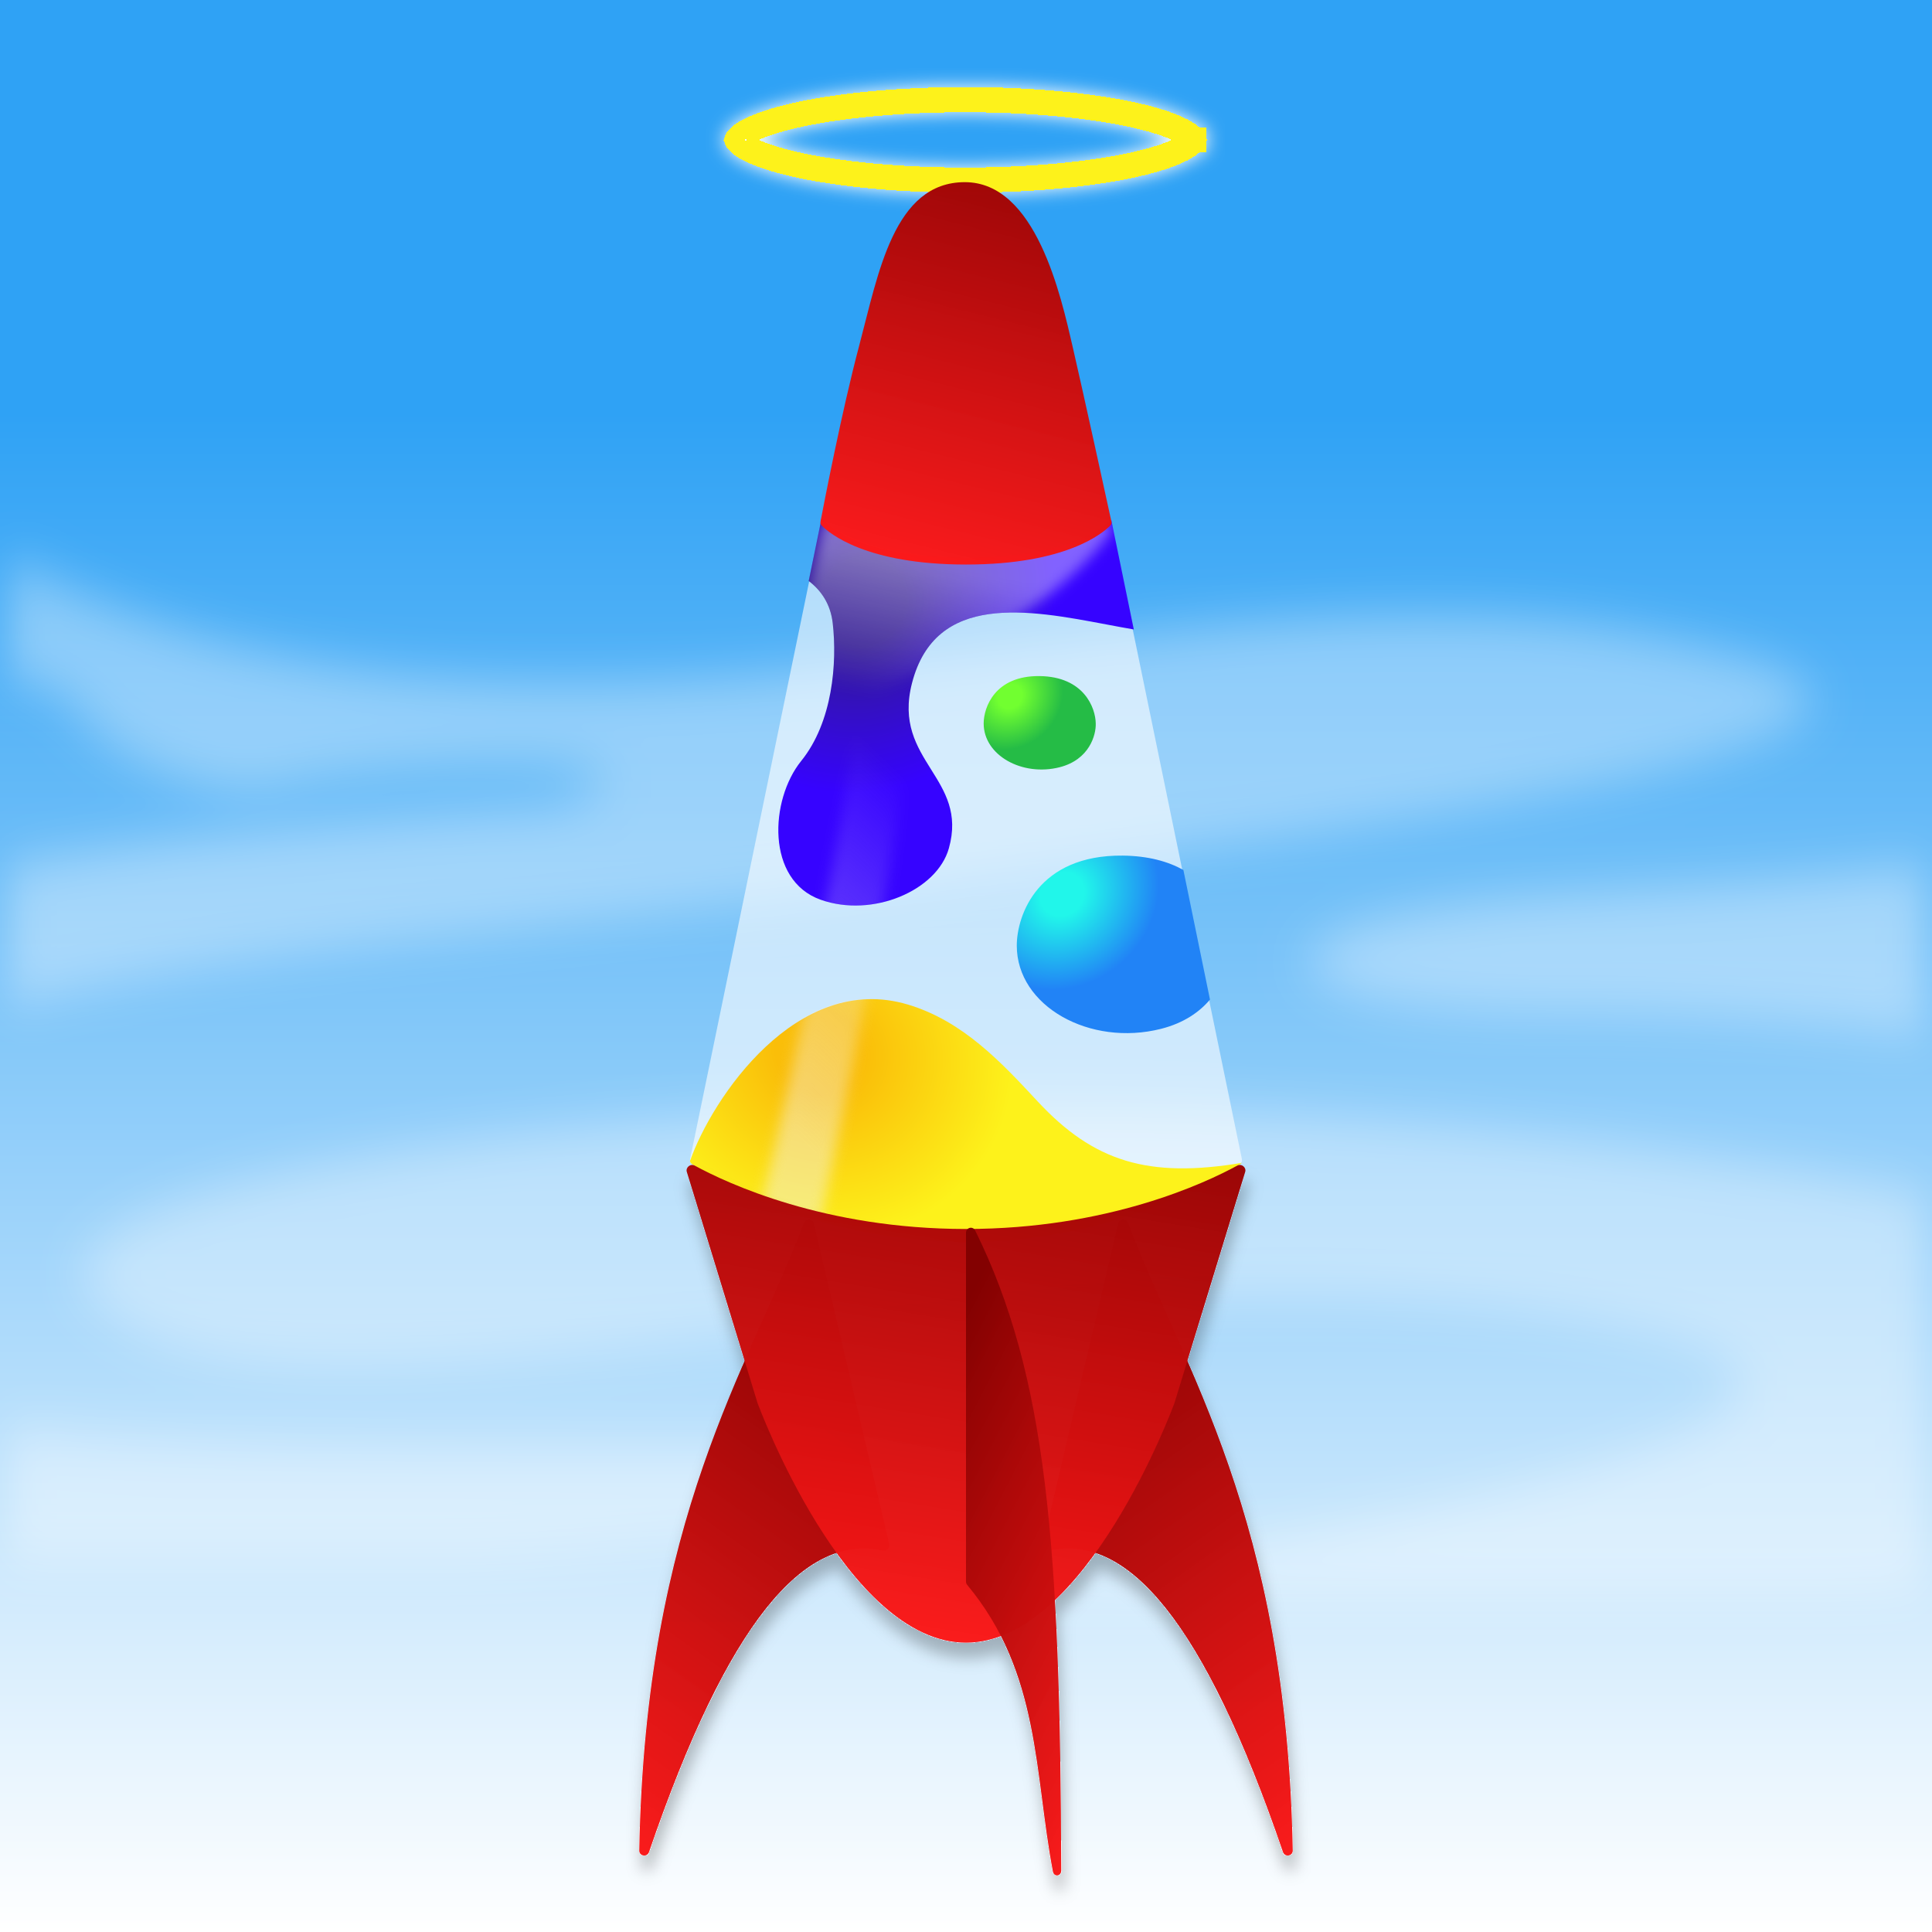
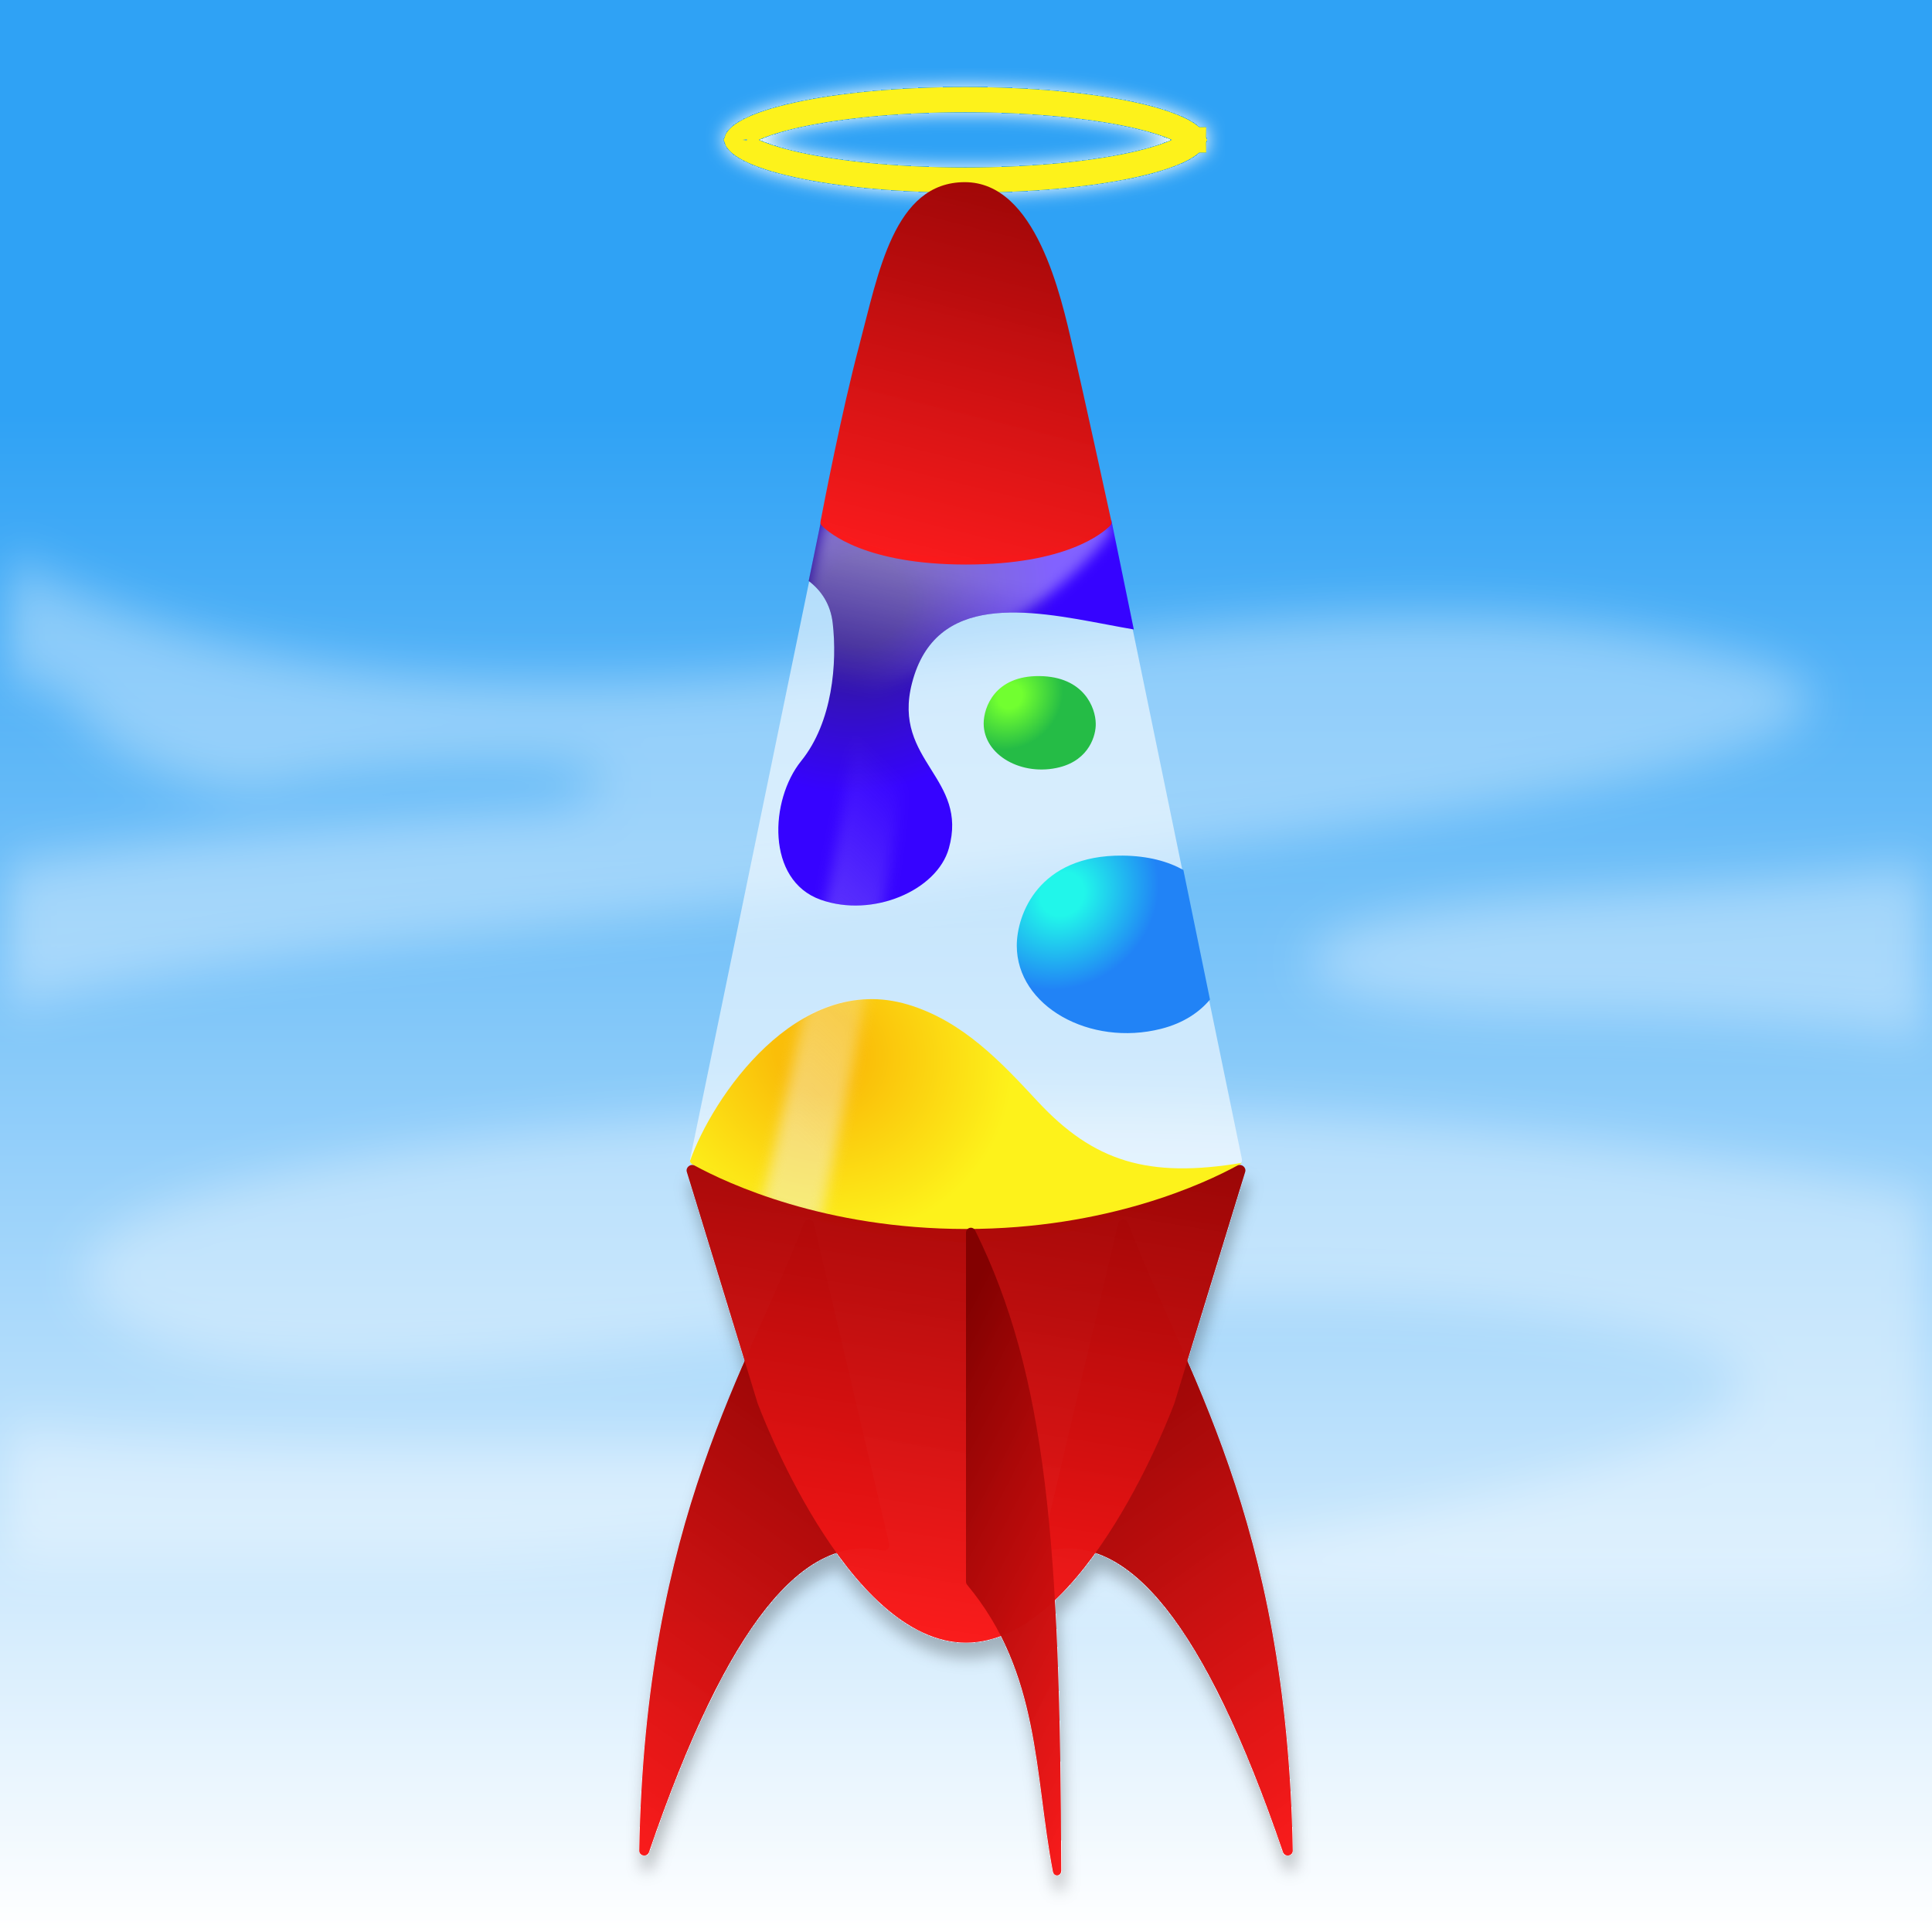
<svg xmlns="http://www.w3.org/2000/svg" width="350" height="350" viewBox="0 0 350 350" fill="none">
  <g clip-path="url(#clip0_28_498)">
    <rect width="350" height="350" fill="url(#paint0_linear_28_498)" />
    <g opacity="0.7" filter="url(#filter0_f_28_498)">
      <g style="mix-blend-mode:overlay" opacity="0.5">
        <path d="M299.522 241.661C366.933 257.538 205.269 286.569 149.914 288.477L332.436 288.477C387.491 286.396 403.25 276.859 404.248 272.351L404.248 234.378C388.788 227.096 357.333 212.715 259.128 203.688C128.969 191.724 -28.003 214.966 25.74 241.661C67.63 262.468 206.765 219.813 299.522 241.661Z" fill="white" />
      </g>
      <g style="mix-blend-mode:overlay" opacity="0.5">
        <path fill-rule="evenodd" clip-rule="evenodd" d="M87.079 282.755C130.964 279.46 211.553 271.311 182.828 265.069C169.685 262.213 142.109 262.214 109.713 262.216C53.605 262.219 -16.964 262.222 -52.056 247.383C-108.852 223.365 -64.025 185.482 73.614 170.397C75.533 170.186 77.462 169.975 79.403 169.762C216.654 154.726 405.555 134.032 295.034 114.218C260.872 108.093 222.902 112.563 183.636 117.186C112.848 125.519 37.851 134.348 -26.623 82.487L-146.309 82.487C-61.033 102.254 -68.959 140.737 -123.868 150.11C-186.598 160.817 -179.188 181.702 -173.892 196.632C-172.241 201.286 -170.795 205.361 -171.743 208.369L-171.743 282.755L87.079 282.755ZM-26.623 165.195C-6.277 153.959 67.63 147.682 102.04 145.948C130.465 133.984 61.645 139.186 51.173 142.307C40.7 145.428 19.755 138.146 13.771 128.262C7.787 118.379 -43.08 119.94 -40.088 128.262C-37.096 136.585 -37.096 145.948 -71.505 155.312C-105.915 164.675 -52.056 179.24 -26.623 165.195Z" fill="white" />
      </g>
      <g style="mix-blend-mode:overlay" opacity="0.5">
        <path d="M283.065 183.401C220.23 183.401 223.222 165.715 283.065 162.074C341.4 158.524 398.313 152.998 399.759 142.121L399.759 141.267C399.797 141.555 399.797 141.84 399.759 142.121L399.759 195.374C375.615 190.625 328.061 183.401 283.065 183.401Z" fill="white" />
      </g>
    </g>
  </g>
  <defs>
    <filter id="filter0_f_28_498" x="-186.393" y="73.372" width="599.755" height="224.219" filterUnits="userSpaceOnUse" color-interpolation-filters="sRGB">
      <feFlood flood-opacity="0" result="BackgroundImageFix" />
      <feBlend mode="normal" in="SourceGraphic" in2="BackgroundImageFix" result="shape" />
      <feGaussianBlur stdDeviation="4.557" result="effect1_foregroundBlur_28_498" />
    </filter>
    <linearGradient id="paint0_linear_28_498" x1="175" y1="0" x2="175" y2="350" gradientUnits="userSpaceOnUse">
      <stop offset="0.214" stop-color="#2FA2F5" />
      <stop offset="1" stop-color="white" />
    </linearGradient>
    <clipPath id="clip0_28_498">
      <rect width="350" height="350" fill="white" />
    </clipPath>
  </defs>
  <g filter="url(#filter0_d_559_36466)">
-     <path d="M216.24 25.309C216.24 25.309 216.24 25.312 216.238 25.32C216.238 25.312 216.239 25.309 216.24 25.309ZM215.963 24.967C216.147 25.163 216.21 25.286 216.231 25.34C216.21 25.393 216.147 25.516 215.963 25.712C215.626 26.074 215.016 26.533 214.038 27.04C212.086 28.052 209.113 29.03 205.248 29.878C197.555 31.564 186.818 32.627 174.883 32.627C162.947 32.627 152.211 31.564 144.518 29.878C140.653 29.03 137.679 28.052 135.727 27.04C134.749 26.533 134.14 26.074 133.802 25.712C133.618 25.516 133.555 25.393 133.534 25.34C133.555 25.286 133.618 25.163 133.802 24.967C134.14 24.605 134.749 24.146 135.727 23.639C137.679 22.628 140.653 21.649 144.518 20.801C152.211 19.115 162.947 18.053 174.883 18.053C186.818 18.053 197.555 19.115 205.248 20.801C209.113 21.649 212.086 22.628 214.038 23.639C215.016 24.146 215.626 24.605 215.963 24.967ZM133.526 25.309C133.526 25.309 133.527 25.312 133.528 25.32C133.526 25.312 133.525 25.309 133.526 25.309ZM133.526 25.37C133.525 25.37 133.526 25.367 133.528 25.359C133.527 25.367 133.526 25.37 133.526 25.37ZM216.238 25.359C216.24 25.367 216.24 25.37 216.24 25.37C216.239 25.37 216.238 25.367 216.238 25.359Z" stroke="#FDF21B" stroke-width="4.557" shape-rendering="crispEdges" />
+     <path d="M216.24 25.309C216.24 25.309 216.24 25.312 216.238 25.32C216.238 25.312 216.239 25.309 216.24 25.309ZM215.963 24.967C216.147 25.163 216.21 25.286 216.231 25.34C216.21 25.393 216.147 25.516 215.963 25.712C215.626 26.074 215.016 26.533 214.038 27.04C212.086 28.052 209.113 29.03 205.248 29.878C197.555 31.564 186.818 32.627 174.883 32.627C162.947 32.627 152.211 31.564 144.518 29.878C140.653 29.03 137.679 28.052 135.727 27.04C134.749 26.533 134.14 26.074 133.802 25.712C133.618 25.516 133.555 25.393 133.534 25.34C133.555 25.286 133.618 25.163 133.802 24.967C134.14 24.605 134.749 24.146 135.727 23.639C137.679 22.628 140.653 21.649 144.518 20.801C152.211 19.115 162.947 18.053 174.883 18.053C186.818 18.053 197.555 19.115 205.248 20.801C209.113 21.649 212.086 22.628 214.038 23.639C215.016 24.146 215.626 24.605 215.963 24.967ZM133.526 25.309C133.526 25.309 133.527 25.312 133.528 25.32C133.526 25.312 133.525 25.309 133.526 25.309ZM133.526 25.37C133.525 25.37 133.526 25.367 133.528 25.359C133.527 25.367 133.526 25.37 133.526 25.37ZM216.238 25.359C216.24 25.367 216.24 25.37 216.24 25.37C216.239 25.37 216.238 25.367 216.238 25.359Z" stroke="#FDF21B" stroke-width="4.557" shape-rendering="geometricPrecision" />
  </g>
  <defs>
    <filter id="filter0_d_559_36466" x="127.926" y="12.45" width="93.914" height="25.779" filterUnits="userSpaceOnUse" color-interpolation-filters="sRGB">
      <feFlood flood-opacity="0" result="BackgroundImageFix" />
      <feColorMatrix in="SourceAlpha" type="matrix" values="0 0 0 0 0 0 0 0 0 0 0 0 0 0 0 0 0 0 127 0" result="hardAlpha" />
      <feOffset />
      <feGaussianBlur stdDeviation="1.662" />
      <feComposite in2="hardAlpha" operator="out" />
      <feColorMatrix type="matrix" values="0 0 0 0 1 0 0 0 0 1 0 0 0 0 1 0 0 0 1 0" />
      <feBlend mode="normal" in2="BackgroundImageFix" result="effect1_dropShadow_559_36466" />
      <feBlend mode="normal" in="SourceGraphic" in2="effect1_dropShadow_559_36466" result="shape" />
    </filter>
  </defs>
  <path d="M148.717 95L125.019 209.98C124.948 210.324 125.078 210.673 125.367 210.873C128.479 213.027 147.033 225 175 225C202.967 225 221.521 213.027 224.633 210.873C224.922 210.673 225.052 210.324 224.981 209.98L201.283 95C201.249 95.067 201.205 95.129 201.15 95.184C199.818 96.524 193.18 102.106 175 102.106C156.82 102.106 150.182 96.524 148.85 95.184C148.795 95.129 148.751 95.067 148.717 95Z" fill="#FFFFFF" fill-opacity="0.6" />
  <path d="M201.33 94.231L205.4 114.032C203.808 113.761 202.153 113.448 200.459 113.128C186.293 110.453 169.479 107.277 165.223 123.731C163.365 130.915 166.057 135.213 168.676 139.394C171.205 143.431 173.665 147.359 171.9 153.669C169.751 161.35 158.067 166.325 148.671 162.995C138.746 159.477 139.443 144.904 145.148 137.85C150.853 130.795 151.677 120.031 150.853 112.871C150.454 109.41 148.742 106.935 146.502 105.251L148.841 93.881C148.875 93.948 148.92 94.01 148.975 94.066C150.853 95.959 156.979 101.03 175.237 101.03C192.824 101.03 199.656 95.82 201.33 94.231Z" fill="url(#paint0_radial_931_113783)" />
  <mask id="mask0_931_113783" style="mask-type:alpha" maskUnits="userSpaceOnUse" x="141" y="93" width="65" height="72">
    <path d="M201.33 94.23L205.4 114.031C203.808 113.76 202.153 113.447 200.459 113.127C186.293 110.452 169.479 107.276 165.223 123.73C163.365 130.914 166.057 135.212 168.676 139.393C171.205 143.43 173.665 147.358 171.9 153.668C169.751 161.349 158.067 166.324 148.671 162.994C138.746 159.476 139.443 144.903 145.148 137.849C150.853 130.794 151.677 120.03 150.853 112.87C150.454 109.409 148.742 106.934 146.502 105.25L148.841 93.88C148.875 93.947 148.92 94.009 148.975 94.065C150.313 95.413 156.979 101.029 175.237 101.029C192.824 101.029 199.656 95.819 201.33 94.23Z" fill="url(#paint1_radial_931_113783)" />
  </mask>
  <g mask="url(#mask0_931_113783)">
    <g filter="url(#filter0_f_931_113783)">
      <mask id="mask1_931_113783" style="mask-type:alpha" maskUnits="userSpaceOnUse" x="125" y="94" width="101" height="132">
        <path d="M149.015 95.064C149.102 94.64 149.475 94.336 149.907 94.336H200.399C200.831 94.336 201.205 94.64 201.292 95.064L225.146 211.159C225.227 211.555 225.041 211.955 224.68 212.137C220.777 214.109 198.528 224.817 175.153 225.128C151.731 225.438 129.441 214.178 125.603 212.141C125.253 211.954 125.077 211.562 125.157 211.173L149.015 95.064Z" fill="#577096" fill-opacity="0.75" />
      </mask>
      <g mask="url(#mask1_931_113783)">
        <g filter="url(#filter1_f_931_113783)">
          <path d="M207.362 76.106C211.019 110.268 146.094 132.571 113.174 139.453L113.174 76.106L207.362 76.106Z" fill="url(#paint2_linear_931_113783)" fill-opacity="0.5" />
        </g>
        <g filter="url(#filter2_f_931_113783)">
          <path d="M155.56 125.301C156.622 105.018 134.624 86.183 129.082 66.999C133.541 65.197 144.203 70.79 152.828 76.125C163.609 82.794 163.032 109.124 164.778 125.784C166.175 139.112 148.606 223.401 144.168 241.481L131.869 240.837C140.395 214.68 154.74 140.955 155.56 125.301Z" fill="url(#paint3_linear_931_113783)" fill-opacity="0.6" />
        </g>
      </g>
    </g>
  </g>
  <defs>
    <filter id="filter0_f_931_113783" x="122.744" y="92.057" width="104.986" height="135.355" filterUnits="userSpaceOnUse" color-interpolation-filters="sRGB">
      <feFlood flood-opacity="0" result="BackgroundImageFix" />
      <feBlend mode="normal" in="SourceGraphic" in2="BackgroundImageFix" result="shape" />
      <feGaussianBlur stdDeviation="1.139" result="effect1_foregroundBlur_931_113783" />
    </filter>
    <filter id="filter1_f_931_113783" x="112.262" y="75.195" width="96.159" height="65.17" filterUnits="userSpaceOnUse" color-interpolation-filters="sRGB">
      <feFlood flood-opacity="0" result="BackgroundImageFix" />
      <feBlend mode="normal" in="SourceGraphic" in2="BackgroundImageFix" result="shape" />
      <feGaussianBlur stdDeviation="0.456" result="effect1_foregroundBlur_931_113783" />
    </filter>
    <filter id="filter2_f_931_113783" x="128.17" y="65.743" width="37.598" height="176.65" filterUnits="userSpaceOnUse" color-interpolation-filters="sRGB">
      <feFlood flood-opacity="0" result="BackgroundImageFix" />
      <feBlend mode="normal" in="SourceGraphic" in2="BackgroundImageFix" result="shape" />
      <feGaussianBlur stdDeviation="0.456" result="effect1_foregroundBlur_931_113783" />
    </filter>
    <radialGradient id="paint0_radial_931_113783" cx="0" cy="0" r="1" gradientUnits="userSpaceOnUse" gradientTransform="translate(156.087 109.102) rotate(53.0717) scale(37.8406 40.3077)">
      <stop offset="0.203" style="stop-color: #321A93;" />
      <stop offset="0.891" style="stop-color: #3603FF;" />
    </radialGradient>
    <radialGradient id="paint1_radial_931_113783" cx="0" cy="0" r="1" gradientUnits="userSpaceOnUse" gradientTransform="translate(156.087 109.101) rotate(53.0717) scale(37.8406 40.3077)">
      <stop offset="0.203" stop-color="#71FF30" />
      <stop offset="0.891" stop-color="#25BC46" />
    </radialGradient>
    <linearGradient id="paint2_linear_931_113783" x1="145.368" y1="123.01" x2="155.982" y2="72.291" gradientUnits="userSpaceOnUse">
      <stop stop-color="white" stop-opacity="0" />
      <stop offset="0.471" stop-color="white" />
      <stop offset="1" stop-color="white" />
    </linearGradient>
    <linearGradient id="paint3_linear_931_113783" x1="160.882" y1="220.938" x2="202.107" y2="178" gradientUnits="userSpaceOnUse">
      <stop stop-color="#F2F2F2" />
      <stop offset="0" stop-color="#F2F2F2" />
      <stop offset="0.052" stop-color="#F2F2F2" stop-opacity="0.948" />
      <stop offset="1" stop-color="#F2F2F2" stop-opacity="0" />
    </linearGradient>
  </defs>
  <path d="M178.202 131.059C178.202 128.163 180.222 122.394 188.299 122.479C196.377 122.565 198.468 128.235 198.504 131.059C198.576 133.132 197.365 137.622 191.952 138.995C185.184 140.711 178.202 136.85 178.202 131.059Z" fill="url(#paint0_radial_931_113845)" />
  <defs>
    <radialGradient id="paint0_radial_931_113845" cx="0" cy="0" r="1" gradientUnits="userSpaceOnUse" gradientTransform="translate(182.959 126.151) rotate(45.5119) scale(10.2292 11.3416)">
      <stop offset="0.203" style="stop-color: #71FF30;" />
      <stop offset="0.891" style="stop-color: #25BC46;" />
    </radialGradient>
  </defs>
  <path d="M214.381 157.604L219.2 181.084C217.285 183.349 214.448 185.339 210.334 186.382C197.471 189.642 184.2 182.306 184.2 171.303C184.2 165.801 188.039 154.839 203.392 155.002C208.021 155.051 211.616 156.065 214.381 157.604Z" fill="url(#paint0_radial_931_113862)" />
  <defs>
    <radialGradient id="paint0_radial_931_113862" cx="0" cy="0" r="1" gradientUnits="userSpaceOnUse" gradientTransform="translate(192.4 161.977) rotate(48.2936) scale(18.5718 20.4588)">
      <stop offset="0.203" style="stop-color: #21F6EA;" />
      <stop offset="0.891" style="stop-color: #2183F6;" />
    </radialGradient>
  </defs>
  <path d="M225 210.659C220.5 214 200.704 225 175.402 225C147.201 225 128.492 213.024 125.354 210.869C125.163 210.738 125.042 210.543 125 210.328C128.968 198.996 144.393 175.959 164.496 181.99C174.451 184.976 181.421 192.474 187.975 199.525C198.127 210.446 208 213.5 225 210.659C224.675 211.045 225.345 210.27 225 210.659Z" fill="url(#paint0_radial_931_113863)" />
  <mask id="mask0_931_113863" style="mask-type:alpha" maskUnits="userSpaceOnUse" x="124" y="180" width="101" height="45">
    <path d="M223.866 211.799C218.236 215.343 200.575 225 175.272 225C147.071 225 128.362 213.003 125.225 210.845C125.034 210.714 124.912 210.519 124.87 210.303C128.839 198.951 144.263 175.875 164.366 181.916C174.321 184.908 181.291 192.418 187.845 199.481C197.997 210.421 207.154 220.288 224.87 210.635C224.545 211.021 224.21 211.409 223.866 211.799Z" fill="url(#paint1_radial_931_113863)" />
  </mask>
  <g mask="url(#mask0_931_113863)">
    <g filter="url(#filter0_f_931_113863)">
      <mask id="mask1_931_113863" style="mask-type:alpha" maskUnits="userSpaceOnUse" x="124" y="94" width="102" height="132">
        <path d="M148.862 95.32C148.949 94.896 149.322 94.592 149.755 94.592H200.246C200.679 94.592 201.052 94.896 201.139 95.32L224.993 211.414C225.075 211.811 224.888 212.211 224.527 212.393C220.624 214.365 198.376 225.073 175 225.383C151.578 225.694 129.288 214.434 125.45 212.396C125.1 212.21 124.924 211.818 125.004 211.429L148.862 95.32Z" fill="#577096" fill-opacity="0.75" />
      </mask>
      <g mask="url(#mask1_931_113863)">
        <g filter="url(#filter1_f_931_113863)">
          <path d="M155.407 125.557C156.47 105.273 134.471 86.439 128.929 67.254C133.388 65.453 144.05 71.046 152.675 76.381C163.456 83.049 162.879 109.38 164.625 126.04C166.022 139.368 148.453 223.657 144.015 241.737L131.716 241.093C140.242 214.936 154.587 141.211 155.407 125.557Z" fill="url(#paint2_linear_931_113863)" fill-opacity="0.6" />
        </g>
      </g>
    </g>
  </g>
  <defs>
    <filter id="filter0_f_931_113863" x="122.591" y="92.313" width="105.59" height="135.355" filterUnits="userSpaceOnUse" color-interpolation-filters="sRGB">
      <feFlood flood-opacity="0" result="BackgroundImageFix" />
      <feBlend mode="normal" in="SourceGraphic" in2="BackgroundImageFix" result="shape" />
      <feGaussianBlur stdDeviation="1.139" result="effect1_foregroundBlur_931_113863" />
    </filter>
    <filter id="filter1_f_931_113863" x="128.017" y="65.999" width="37.598" height="176.65" filterUnits="userSpaceOnUse" color-interpolation-filters="sRGB">
      <feFlood flood-opacity="0" result="BackgroundImageFix" />
      <feBlend mode="normal" in="SourceGraphic" in2="BackgroundImageFix" result="shape" />
      <feGaussianBlur stdDeviation="0.456" result="effect1_foregroundBlur_931_113863" />
    </filter>
    <radialGradient id="paint0_radial_931_113863" cx="0" cy="0" r="1" gradientUnits="userSpaceOnUse" gradientTransform="translate(148.451 190.545) rotate(28.2255) scale(40.1081 37.0676)">
      <stop offset="0.203" style="stop-color: #FABE09;" />
      <stop offset="0.891" style="stop-color: #FDF21B;" />
    </radialGradient>
    <radialGradient id="paint1_radial_931_113863" cx="0" cy="0" r="1" gradientUnits="userSpaceOnUse" gradientTransform="translate(146.382 191.229) rotate(27.0849) scale(58.9221 42.3164)">
      <stop offset="0.302" stop-color="#FFB800" />
      <stop offset="1" stop-color="#FF7800" />
    </radialGradient>
    <linearGradient id="paint2_linear_931_113863" x1="160.729" y1="221.194" x2="201.954" y2="178.256" gradientUnits="userSpaceOnUse">
      <stop stop-color="#F2F2F2" />
      <stop offset="0" stop-color="#F2F2F2" />
      <stop offset="0.052" stop-color="#F2F2F2" stop-opacity="0.948" />
      <stop offset="1" stop-color="#F2F2F2" stop-opacity="0" />
    </linearGradient>
  </defs>
  <g filter="url(#filter0_d_737_226367)">
    <path d="M147.434 221.638C147.226 220.753 145.978 220.679 145.655 221.529C135.557 248.092 116.921 274.657 115.808 335.23C115.789 336.267 117.241 336.499 117.577 335.518C131.889 293.713 145.73 277.771 159.92 280.904C160.611 281.057 161.266 280.448 161.104 279.759L147.434 221.638Z" fill="url(#paint0_linear_737_226367)" />
    <path d="M202.566 221.638C202.774 220.753 204.022 220.679 204.345 221.529C214.443 248.092 233.079 274.657 234.192 335.23C234.211 336.267 232.759 336.499 232.423 335.518C218.111 293.713 204.27 277.771 190.08 280.904C189.389 281.057 188.734 280.448 188.896 279.759L202.566 221.638Z" fill="url(#paint1_linear_737_226367)" />
    <path d="M125.849 211.156C125.101 210.748 124.172 211.486 124.422 212.301L137.224 254.133C137.229 254.148 137.227 254.145 137.233 254.161C137.416 254.659 153.267 297.588 175 297.588C196.734 297.588 212.585 254.659 212.768 254.161C212.774 254.145 212.772 254.148 212.777 254.133L225.579 212.301C225.828 211.486 224.899 210.748 224.151 211.156C218.252 214.373 200.597 222.642 175 222.642C149.404 222.642 131.749 214.373 125.849 211.156Z" fill="url(#paint2_linear_737_226367)" />
    <path d="M175 223.322C175 222.373 176.244 222.069 176.664 222.919C189.646 249.186 192.091 279.874 192.251 338.861C192.254 339.924 190.944 340.088 190.744 339.044C187.345 321.3 188.496 303.068 175.216 287.116C175.079 286.951 175 286.74 175 286.525V223.322Z" fill="url(#paint3_linear_737_226367)" />
  </g>
  <path d="M155.658 62.583C159.112 49.606 161.898 33 174.785 33C187.671 33 192.186 53.56 194.341 62.9C196.328 71.504 200.673 91.406 201.344 94.484C201.402 94.749 201.335 95.01 201.145 95.204C199.762 96.615 193.094 102.271 175 102.271C156.85 102.271 150.197 96.581 148.842 95.191C148.659 95.003 148.593 94.751 148.642 94.494C149.177 91.687 152.493 74.471 155.658 62.583Z" fill="url(#paint4_linear_737_226367)" />
  <defs>
    <filter id="filter0_d_737_226367" x="113.529" y="211.04" width="123.854" height="134.176" filterUnits="userSpaceOnUse" color-interpolation-filters="sRGB">
      <feFlood flood-opacity="0" result="BackgroundImageFix" />
      <feColorMatrix in="SourceAlpha" type="matrix" values="0 0 0 0 0 0 0 0 0 0 0 0 0 0 0 0 0 0 127 0" result="hardAlpha" />
      <feOffset dx="0.456" dy="2.734" />
      <feGaussianBlur stdDeviation="1.367" />
      <feComposite in2="hardAlpha" operator="out" />
      <feColorMatrix type="matrix" values="0 0 0 0 0 0 0 0 0 0 0 0 0 0 0 0 0 0 0.25 0" />
      <feBlend mode="normal" in2="BackgroundImageFix" result="effect1_dropShadow_737_226367" />
      <feBlend mode="normal" in="SourceGraphic" in2="effect1_dropShadow_737_226367" result="shape" />
    </filter>
    <linearGradient id="paint0_linear_737_226367" x1="161.472" y1="234.537" x2="93.99" y2="329.919" gradientUnits="userSpaceOnUse">
      <stop stop-color="#830101" />
      <stop offset="0.979" stop-color="#FF1818" stop-opacity="0.98" />
    </linearGradient>
    <linearGradient id="paint1_linear_737_226367" x1="188.528" y1="234.537" x2="256.01" y2="329.919" gradientUnits="userSpaceOnUse">
      <stop stop-color="#830101" />
      <stop offset="0.979" stop-color="#FF1818" stop-opacity="0.98" />
    </linearGradient>
    <linearGradient id="paint2_linear_737_226367" x1="175" y1="180.038" x2="155.556" y2="300.885" gradientUnits="userSpaceOnUse">
      <stop stop-color="#830101" />
      <stop offset="0.979" stop-color="#FF1818" stop-opacity="0.98" />
    </linearGradient>
    <linearGradient id="paint3_linear_737_226367" x1="175" y1="236.068" x2="235.201" y2="267.275" gradientUnits="userSpaceOnUse">
      <stop stop-color="#830101" />
      <stop offset="0.979" stop-color="#FF1818" stop-opacity="0.98" />
    </linearGradient>
    <linearGradient id="paint4_linear_737_226367" x1="175" y1="9.412" x2="152.221" y2="101.726" gradientUnits="userSpaceOnUse">
      <stop stop-color="#830101" />
      <stop offset="0.979" stop-color="#FF1818" stop-opacity="0.98" />
    </linearGradient>
  </defs>
</svg>
